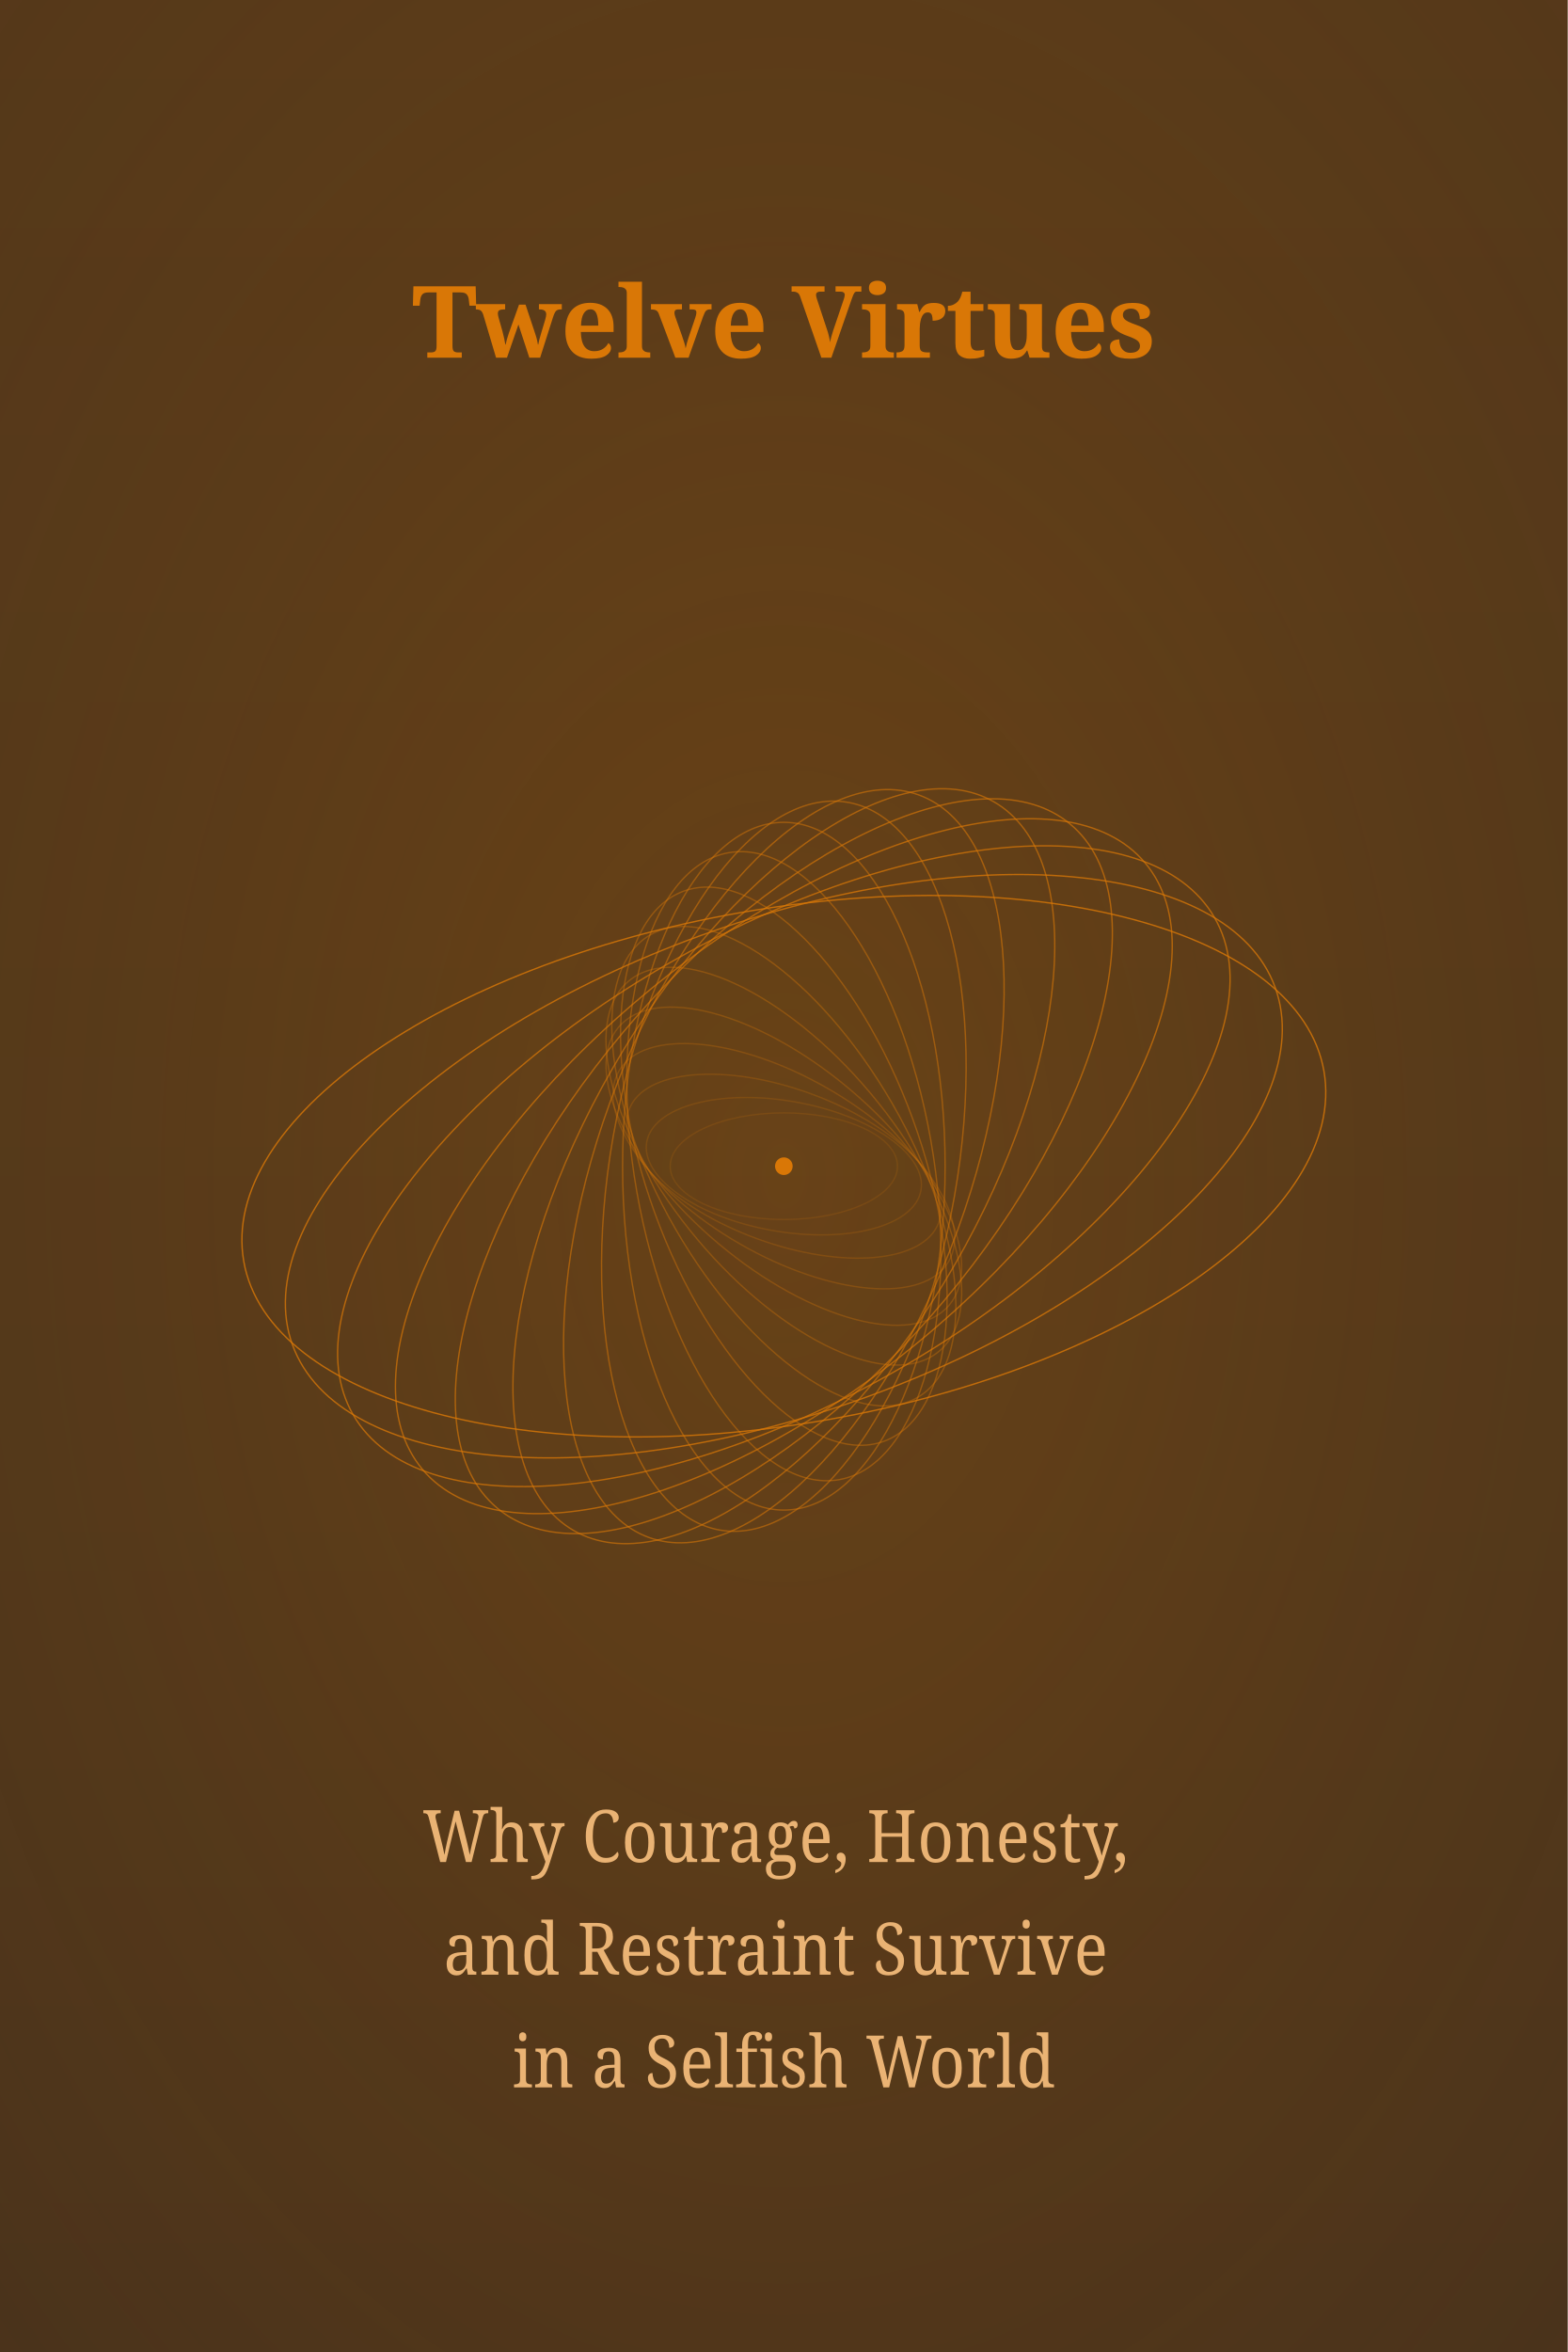
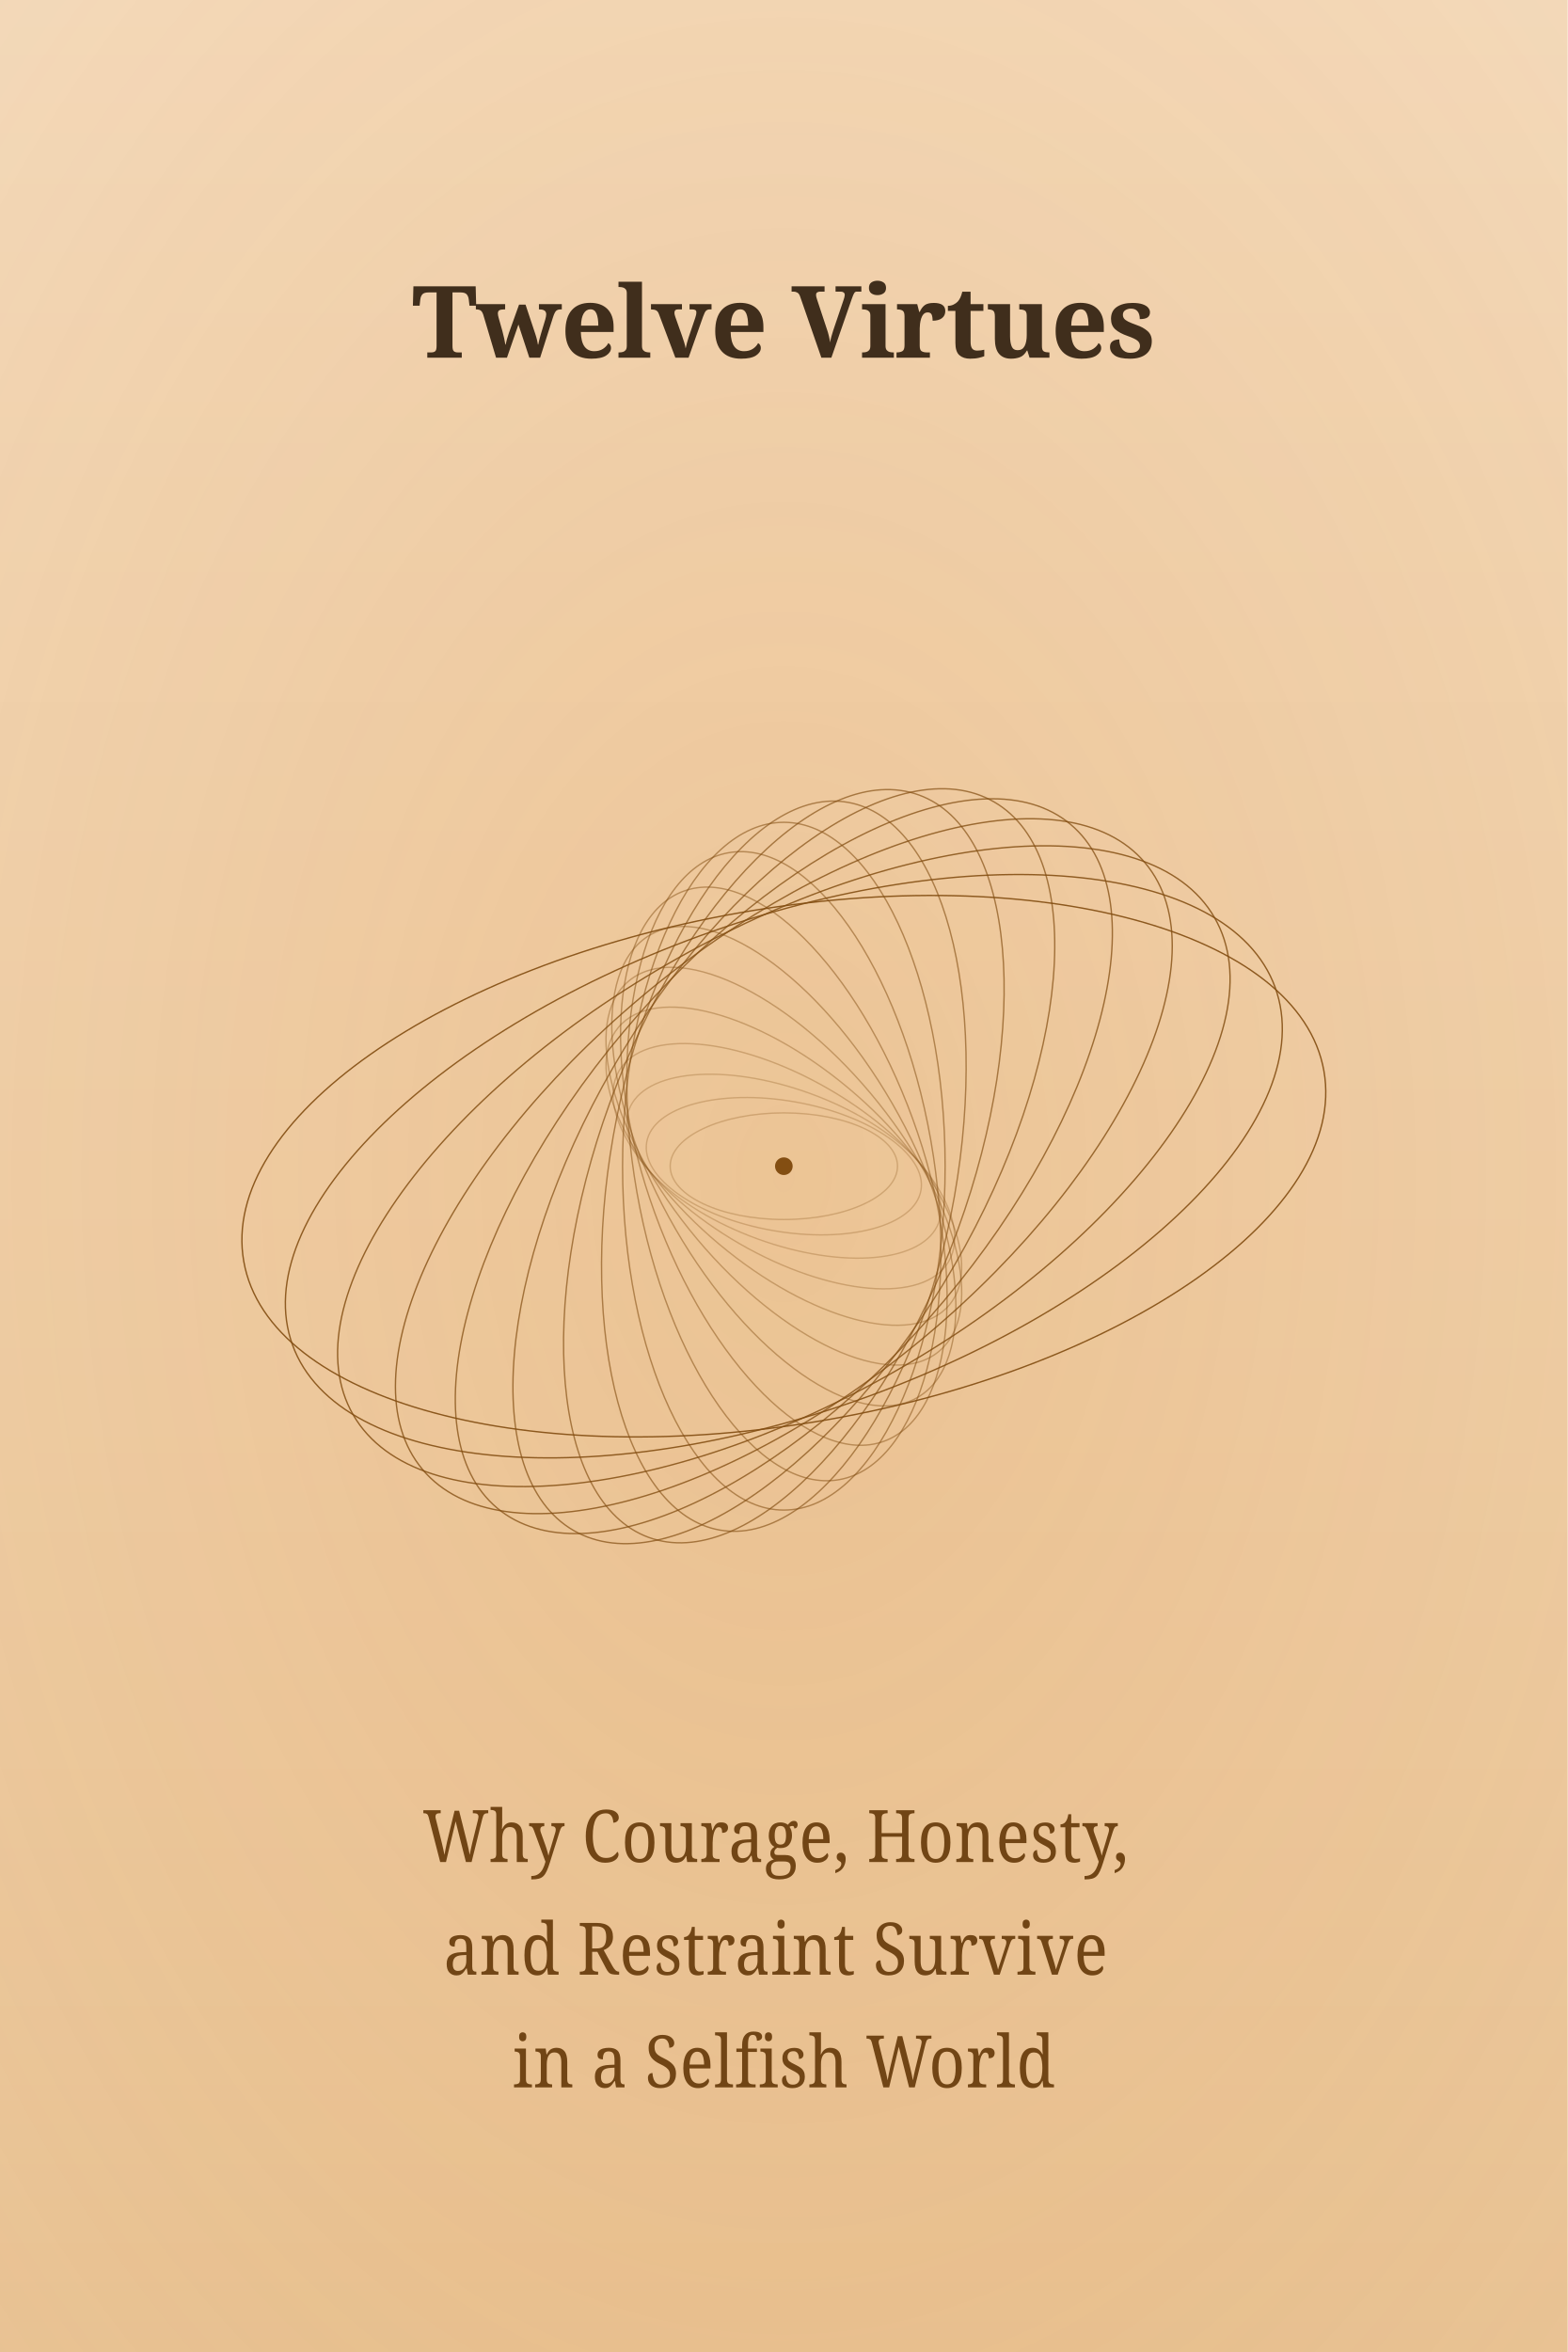
<svg xmlns="http://www.w3.org/2000/svg" viewBox="0 0 1600 2400" width="100%" height="100%">
  <defs>
    <linearGradient id="bg-twelve-virtues" x1="0%" y1="0%" x2="0%" y2="100%">
-       <stop offset="0%" stop-color="#48321b" />
-       <stop offset="60%" stop-color="#402f1d" />
-       <stop offset="100%" stop-color="#3c2c1d" />
+       <stop offset="0%" stop-color="#f4dcc0" />
+       <stop offset="60%" stop-color="#efd1ad" />
+       <stop offset="100%" stop-color="#e9c599" />
    </linearGradient>
    <radialGradient id="halo-twelve-virtues" cx="50%" cy="50%" r="75%">
-       <stop offset="0%" stop-color="#d97706" stop-opacity="0.26" />
-       <stop offset="55%" stop-color="#d97706" stop-opacity="0.15" />
-       <stop offset="100%" stop-color="#d97706" stop-opacity="0.08" />
+       <stop offset="0%" stop-color="#d97706" stop-opacity="0.16" />
+       <stop offset="55%" stop-color="#d97706" stop-opacity="0.09" />
+       <stop offset="100%" stop-color="#d97706" stop-opacity="0.03" />
    </radialGradient>
  </defs>
  <rect width="1600" height="2400" fill="url(#bg-twelve-virtues)" />
  <rect width="1600" height="2400" fill="url(#halo-twelve-virtues)" />
  <g text-anchor="middle">
-     <text x="800" y="365" font-family="'Literata', Georgia, serif" font-size="102" font-weight="700" letter-spacing="-0.01em" fill="#d97706">Twelve Virtues</text>
+     <text x="800" y="365" font-family="'Literata', Georgia, serif" font-size="102" font-weight="700" letter-spacing="-0.01em" fill="#402e1c">Twelve Virtues</text>
  </g>
  <g class="emblem-harmonic" transform="translate(0, -210)">
-     <ellipse cx="800" cy="1400" rx="116.0" ry="54.4" transform="rotate(0 800 1400)" stroke="#d97706" stroke-width="1.4" fill="none" opacity="0.16" />
-     <ellipse cx="800" cy="1400" rx="142.1" ry="66.6" transform="rotate(10 800 1400)" stroke="#d97706" stroke-width="1.4" fill="none" opacity="0.20" />
-     <ellipse cx="800" cy="1400" rx="168.2" ry="78.9" transform="rotate(20 800 1400)" stroke="#d97706" stroke-width="1.4" fill="none" opacity="0.24" />
-     <ellipse cx="800" cy="1400" rx="194.3" ry="91.1" transform="rotate(30 800 1400)" stroke="#d97706" stroke-width="1.4" fill="none" opacity="0.27" />
-     <ellipse cx="800" cy="1400" rx="220.4" ry="103.4" transform="rotate(40 800 1400)" stroke="#d97706" stroke-width="1.4" fill="none" opacity="0.31" />
-     <ellipse cx="800" cy="1400" rx="246.5" ry="115.6" transform="rotate(50 800 1400)" stroke="#d97706" stroke-width="1.4" fill="none" opacity="0.35" />
-     <ellipse cx="800" cy="1400" rx="272.6" ry="127.8" transform="rotate(60 800 1400)" stroke="#d97706" stroke-width="1.4" fill="none" opacity="0.39" />
-     <ellipse cx="800" cy="1400" rx="298.7" ry="140.1" transform="rotate(70 800 1400)" stroke="#d97706" stroke-width="1.4" fill="none" opacity="0.43" />
-     <ellipse cx="800" cy="1400" rx="324.8" ry="152.3" transform="rotate(80 800 1400)" stroke="#d97706" stroke-width="1.4" fill="none" opacity="0.46" />
-     <ellipse cx="800" cy="1400" rx="350.9" ry="164.6" transform="rotate(90 800 1400)" stroke="#d97706" stroke-width="1.4" fill="none" opacity="0.50" />
-     <ellipse cx="800" cy="1400" rx="377.0" ry="176.8" transform="rotate(100 800 1400)" stroke="#d97706" stroke-width="1.4" fill="none" opacity="0.54" />
-     <ellipse cx="800" cy="1400" rx="403.1" ry="189.0" transform="rotate(110 800 1400)" stroke="#d97706" stroke-width="1.4" fill="none" opacity="0.58" />
-     <ellipse cx="800" cy="1400" rx="429.2" ry="201.3" transform="rotate(120 800 1400)" stroke="#d97706" stroke-width="1.4" fill="none" opacity="0.62" />
-     <ellipse cx="800" cy="1400" rx="455.3" ry="213.5" transform="rotate(130 800 1400)" stroke="#d97706" stroke-width="1.4" fill="none" opacity="0.65" />
-     <ellipse cx="800" cy="1400" rx="481.4" ry="225.8" transform="rotate(140 800 1400)" stroke="#d97706" stroke-width="1.4" fill="none" opacity="0.69" />
-     <ellipse cx="800" cy="1400" rx="507.5" ry="238.0" transform="rotate(150 800 1400)" stroke="#d97706" stroke-width="1.4" fill="none" opacity="0.73" />
-     <ellipse cx="800" cy="1400" rx="533.6" ry="250.2" transform="rotate(160 800 1400)" stroke="#d97706" stroke-width="1.4" fill="none" opacity="0.77" />
-     <ellipse cx="800" cy="1400" rx="559.7" ry="262.5" transform="rotate(170 800 1400)" stroke="#d97706" stroke-width="1.4" fill="none" opacity="0.81" />
-     <circle cx="800" cy="1400" r="9" fill="#d97706" />
+     <ellipse cx="800" cy="1400" rx="116.0" ry="54.4" transform="rotate(0 800 1400)" stroke="#834e12" stroke-width="1.4" fill="none" opacity="0.28" />
+     <ellipse cx="800" cy="1400" rx="142.1" ry="66.6" transform="rotate(10 800 1400)" stroke="#834e12" stroke-width="1.4" fill="none" opacity="0.28" />
+     <ellipse cx="800" cy="1400" rx="168.2" ry="78.9" transform="rotate(20 800 1400)" stroke="#834e12" stroke-width="1.4" fill="none" opacity="0.28" />
+     <ellipse cx="800" cy="1400" rx="194.3" ry="91.1" transform="rotate(30 800 1400)" stroke="#834e12" stroke-width="1.4" fill="none" opacity="0.31" />
+     <ellipse cx="800" cy="1400" rx="220.4" ry="103.4" transform="rotate(40 800 1400)" stroke="#834e12" stroke-width="1.4" fill="none" opacity="0.36" />
+     <ellipse cx="800" cy="1400" rx="246.5" ry="115.6" transform="rotate(50 800 1400)" stroke="#834e12" stroke-width="1.4" fill="none" opacity="0.40" />
+     <ellipse cx="800" cy="1400" rx="272.6" ry="127.8" transform="rotate(60 800 1400)" stroke="#834e12" stroke-width="1.4" fill="none" opacity="0.45" />
+     <ellipse cx="800" cy="1400" rx="298.7" ry="140.1" transform="rotate(70 800 1400)" stroke="#834e12" stroke-width="1.4" fill="none" opacity="0.49" />
+     <ellipse cx="800" cy="1400" rx="324.8" ry="152.3" transform="rotate(80 800 1400)" stroke="#834e12" stroke-width="1.4" fill="none" opacity="0.53" />
+     <ellipse cx="800" cy="1400" rx="350.9" ry="164.6" transform="rotate(90 800 1400)" stroke="#834e12" stroke-width="1.4" fill="none" opacity="0.57" />
+     <ellipse cx="800" cy="1400" rx="377.0" ry="176.8" transform="rotate(100 800 1400)" stroke="#834e12" stroke-width="1.4" fill="none" opacity="0.62" />
+     <ellipse cx="800" cy="1400" rx="403.1" ry="189.0" transform="rotate(110 800 1400)" stroke="#834e12" stroke-width="1.4" fill="none" opacity="0.67" />
+     <ellipse cx="800" cy="1400" rx="429.2" ry="201.3" transform="rotate(120 800 1400)" stroke="#834e12" stroke-width="1.4" fill="none" opacity="0.71" />
+     <ellipse cx="800" cy="1400" rx="455.3" ry="213.5" transform="rotate(130 800 1400)" stroke="#834e12" stroke-width="1.4" fill="none" opacity="0.75" />
+     <ellipse cx="800" cy="1400" rx="481.4" ry="225.8" transform="rotate(140 800 1400)" stroke="#834e12" stroke-width="1.4" fill="none" opacity="0.79" />
+     <ellipse cx="800" cy="1400" rx="507.5" ry="238.0" transform="rotate(150 800 1400)" stroke="#834e12" stroke-width="1.4" fill="none" opacity="0.84" />
+     <ellipse cx="800" cy="1400" rx="533.6" ry="250.2" transform="rotate(160 800 1400)" stroke="#834e12" stroke-width="1.4" fill="none" opacity="0.89" />
+     <ellipse cx="800" cy="1400" rx="559.7" ry="262.5" transform="rotate(170 800 1400)" stroke="#834e12" stroke-width="1.4" fill="none" opacity="0.92" />
+     <circle cx="800" cy="1400" r="9" fill="#834e12" />
  </g>
  <g text-anchor="middle" transform="translate(800, 0) scale(0.87, 1) translate(-800, 0)">
-     <text x="800" y="1900" font-family="'Literata', Georgia, serif" font-size="74" font-weight="300" letter-spacing="0.01em" fill="#eab374">
+     <text x="800" y="1900" font-family="'Literata', Georgia, serif" font-size="74" font-weight="400" letter-spacing="0.01em" fill="#714515">
      <tspan x="800" dy="0">Why Courage, Honesty,</tspan>
      <tspan x="800" dy="115">and Restraint Survive</tspan>
      <tspan x="800" dy="115">in a Selfish World</tspan>
    </text>
  </g>
</svg>
